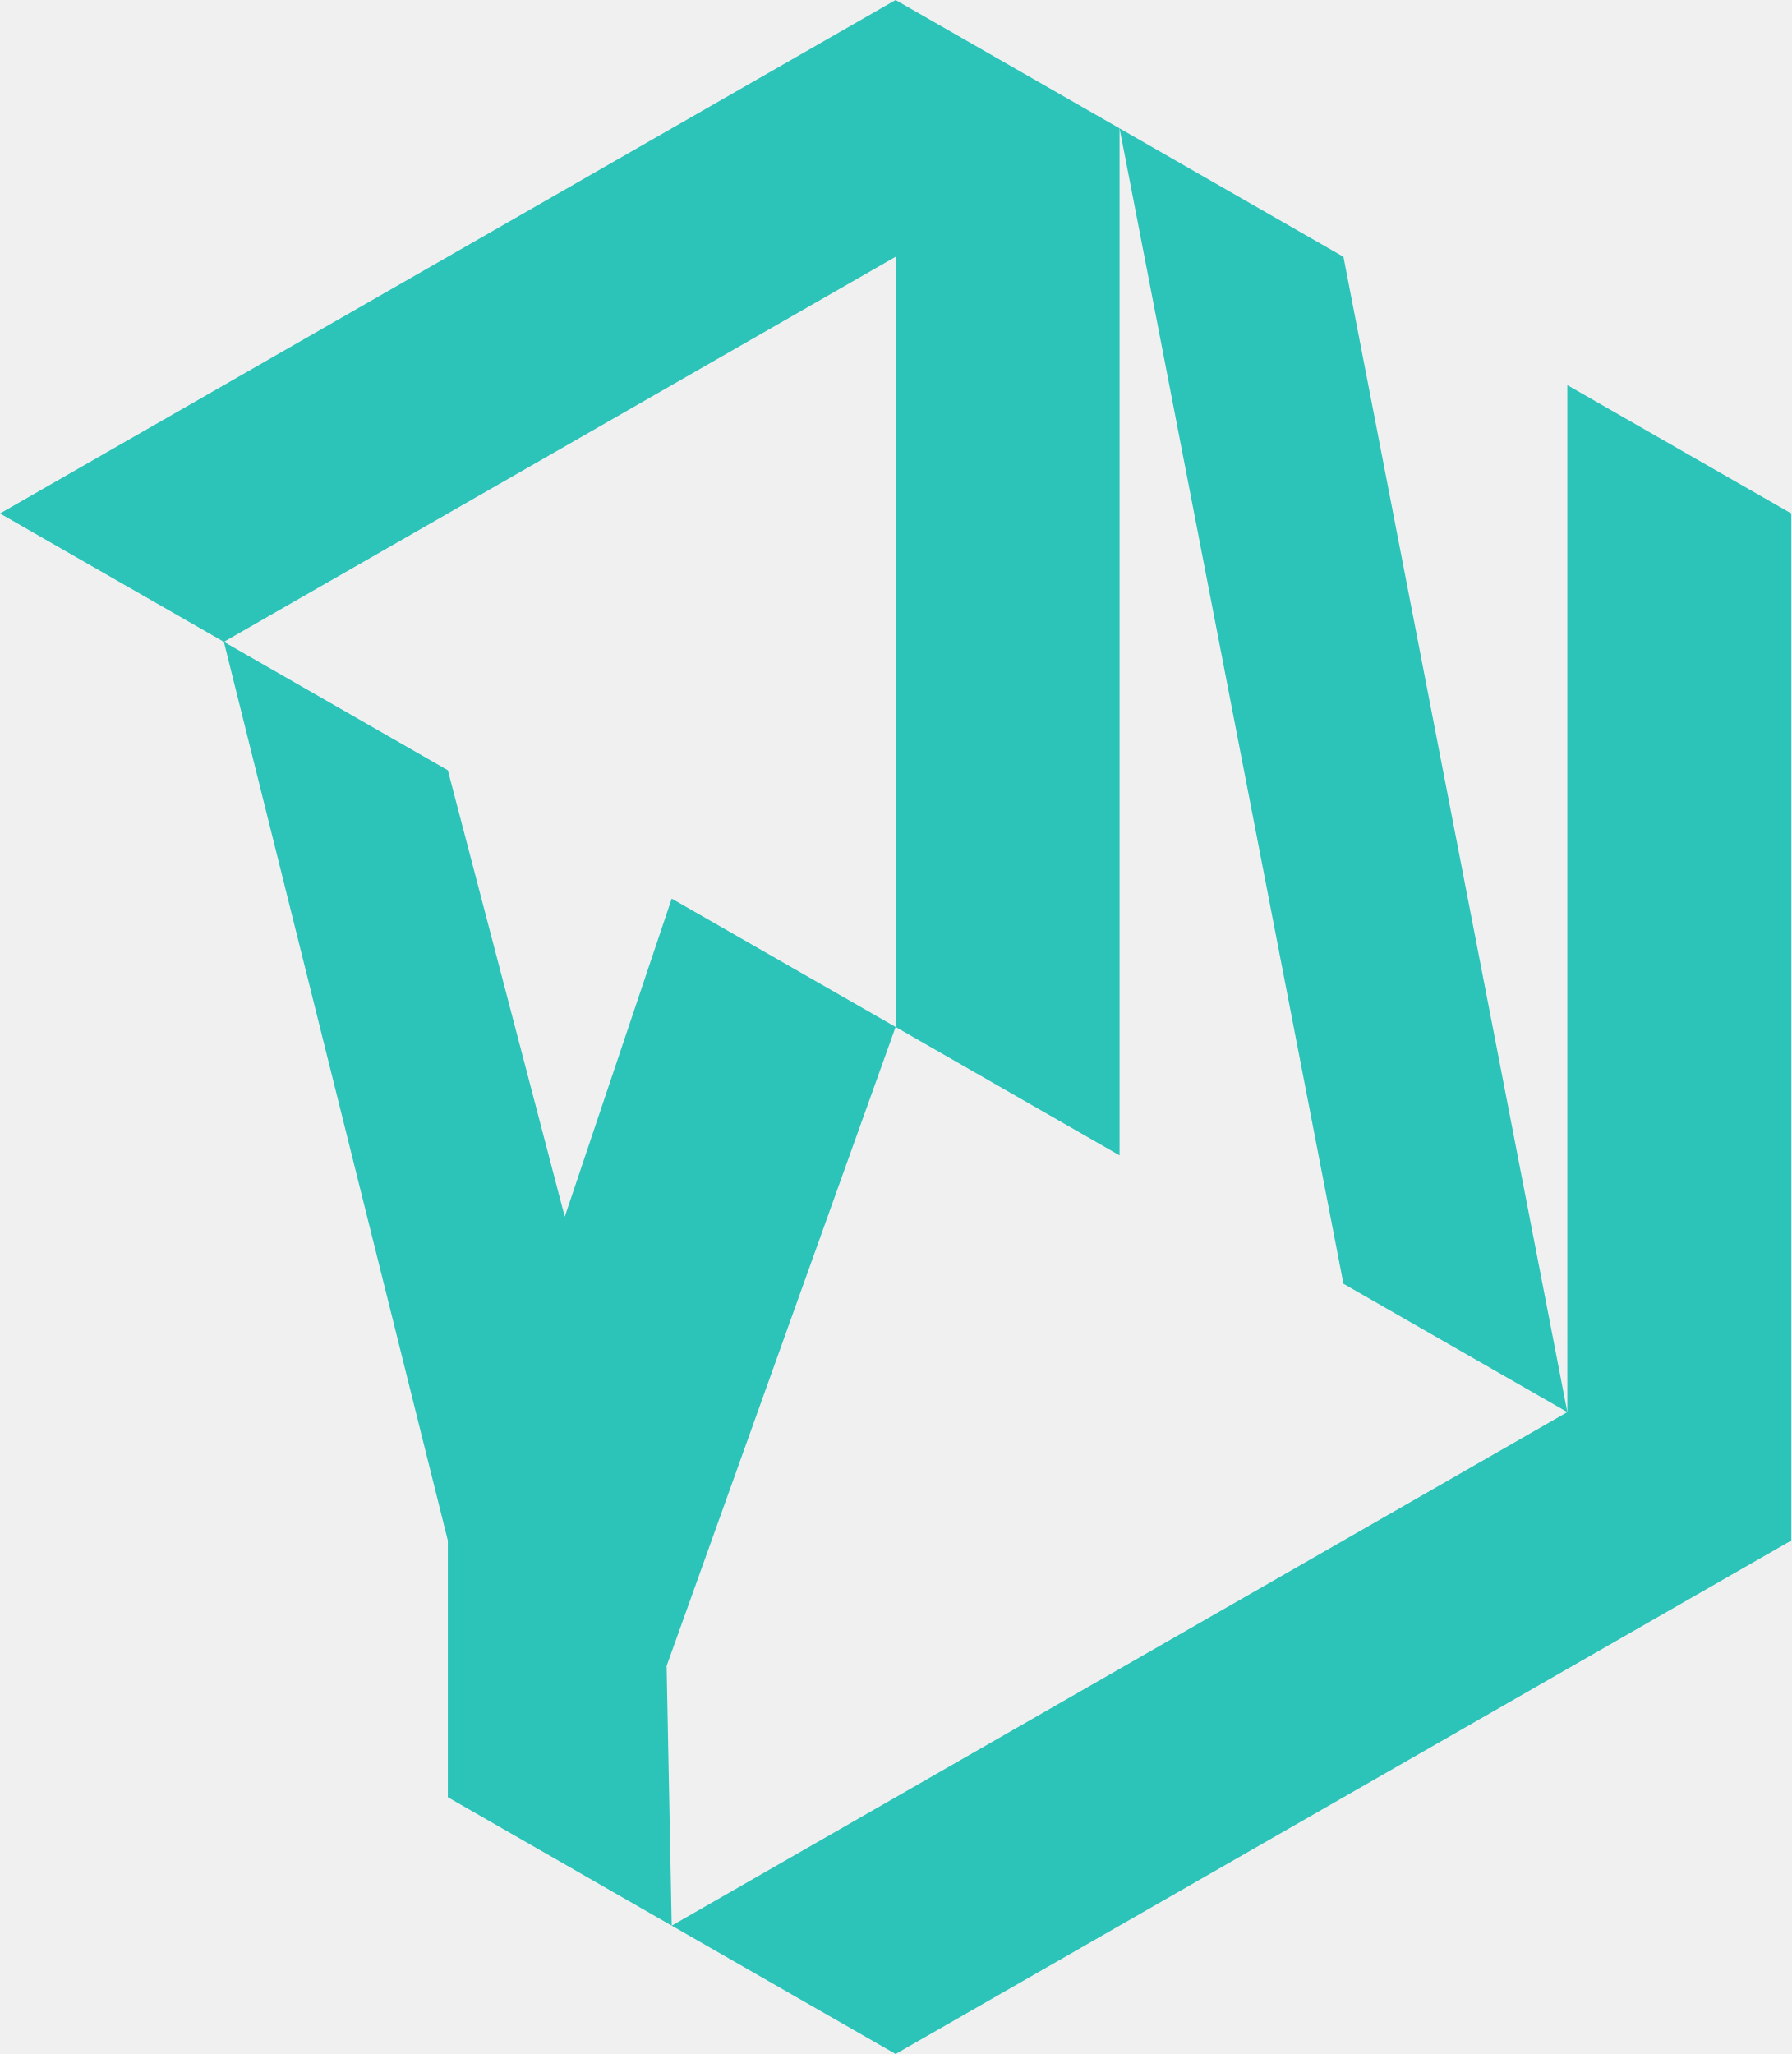
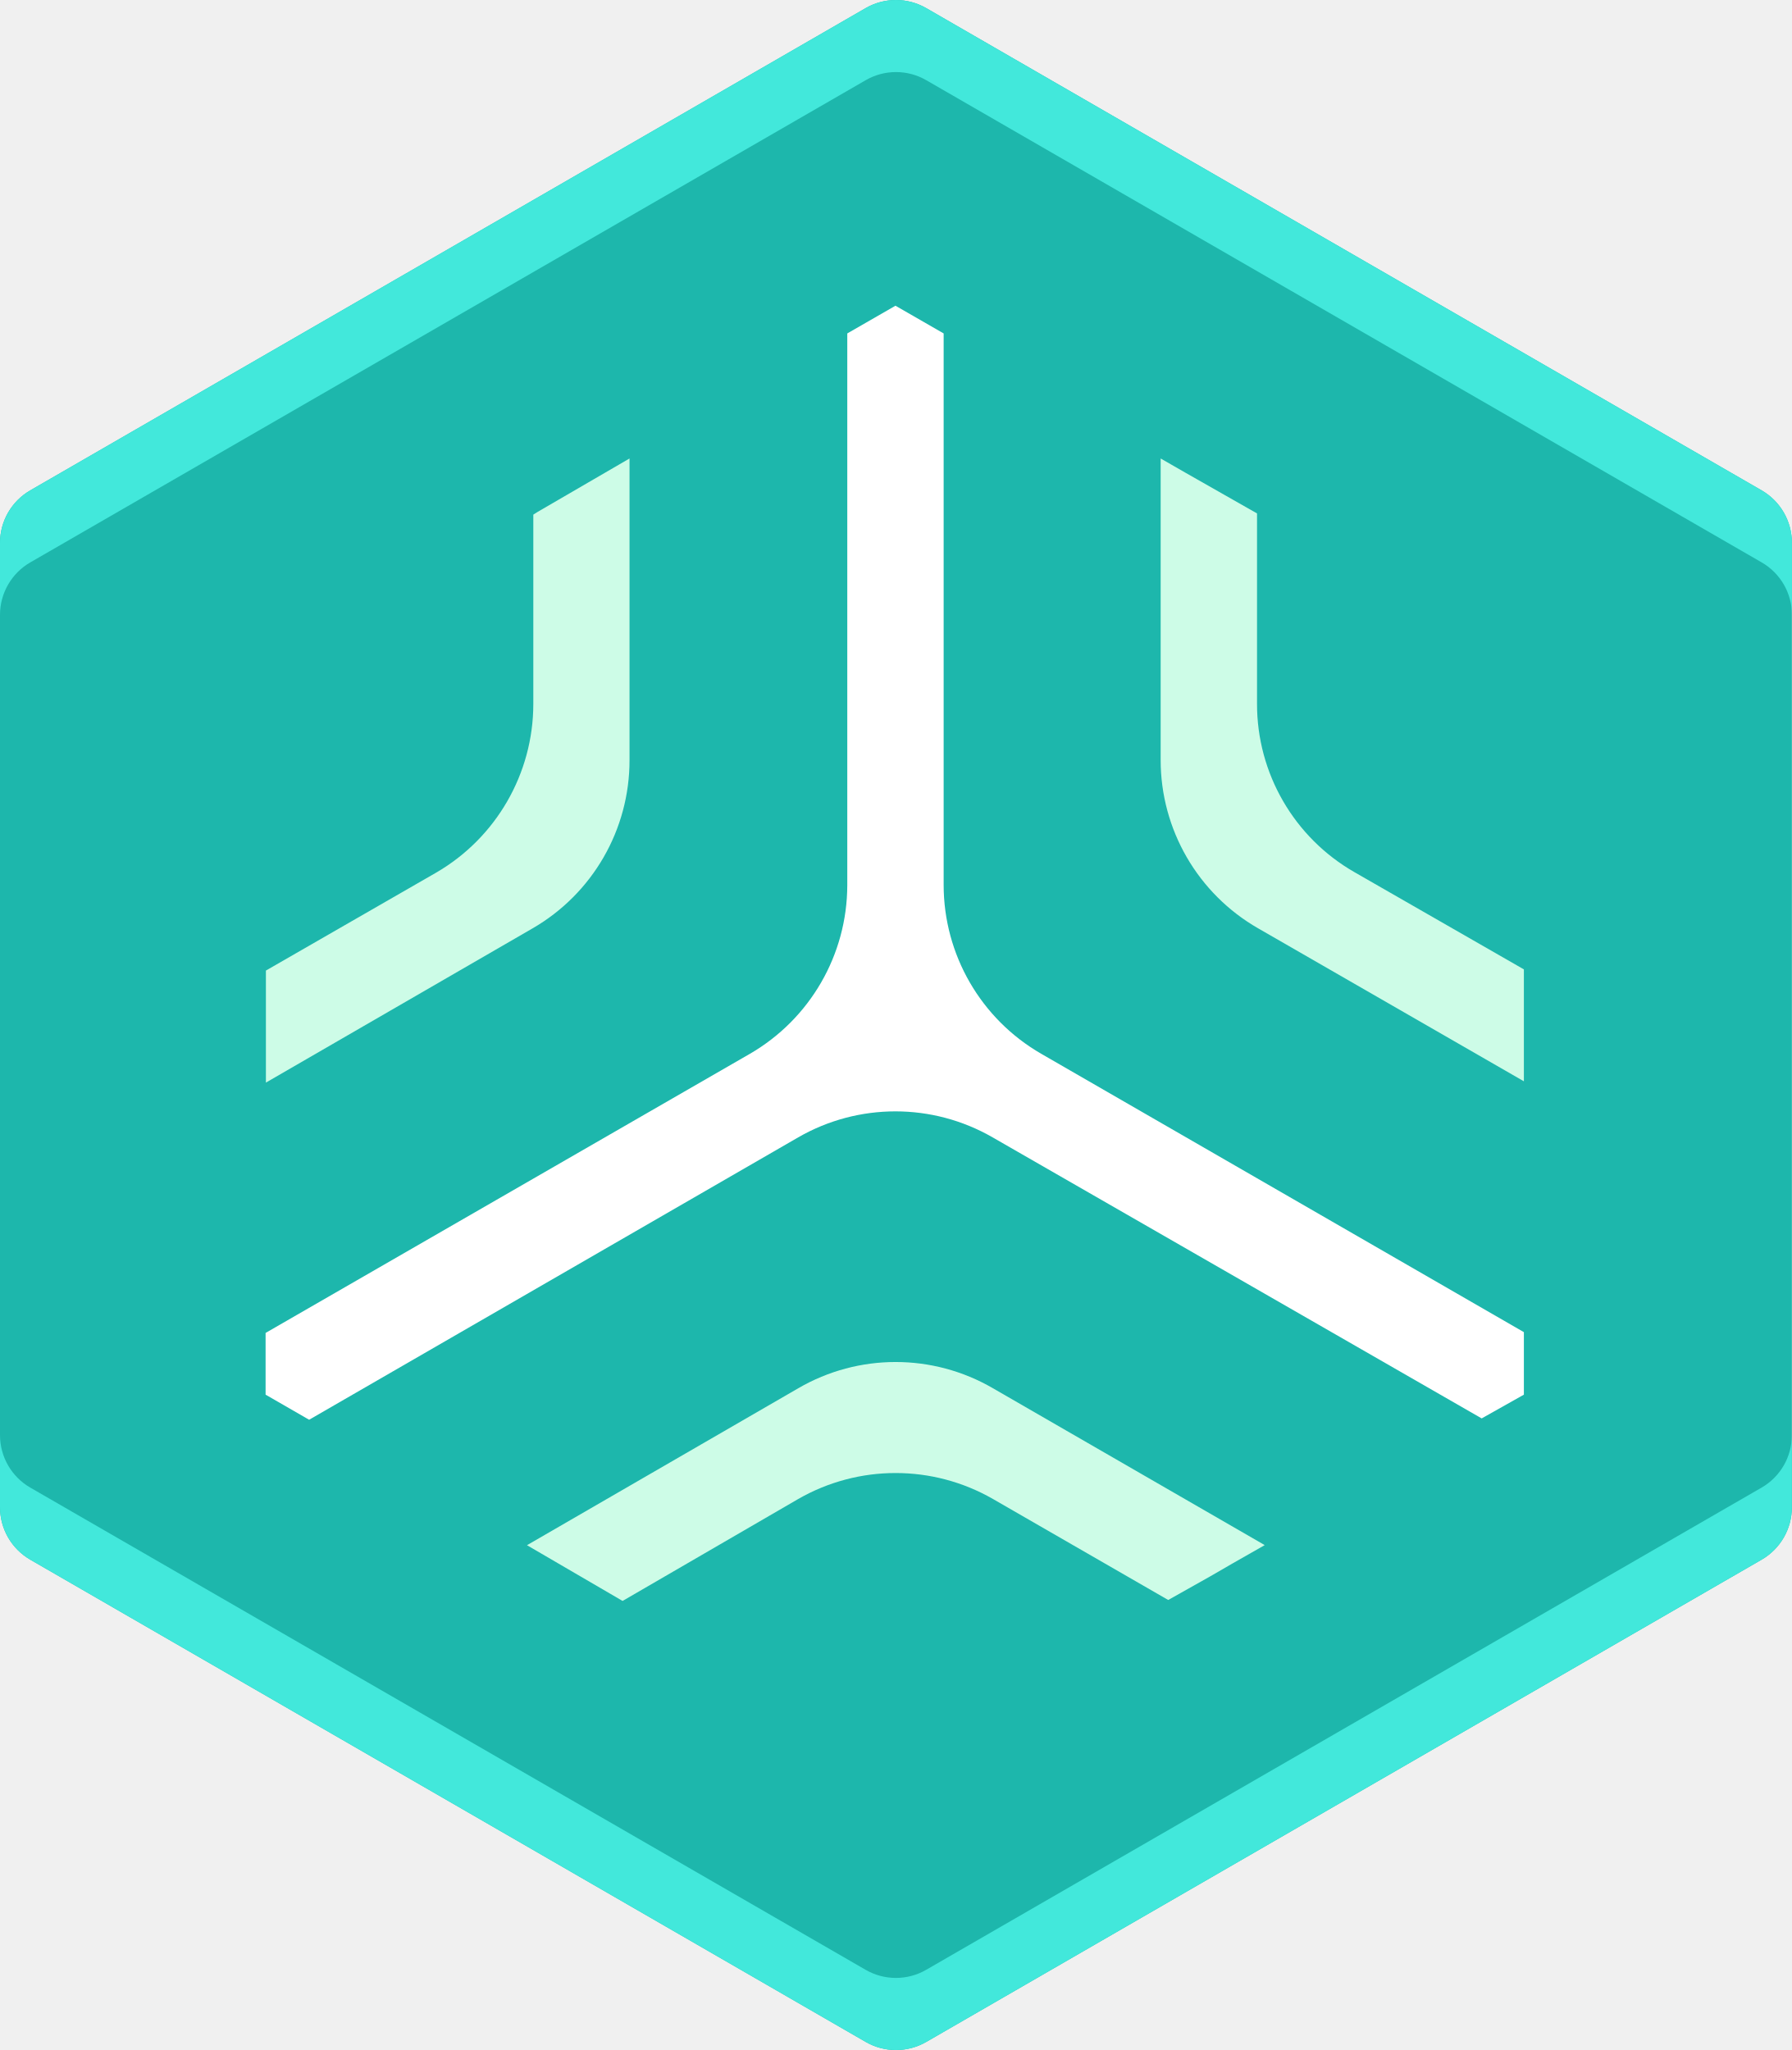
- <svg xmlns="http://www.w3.org/2000/svg" width="259" height="297" viewBox="0 0 259 297" fill="none">
-   <path d="M64.752 259.871L97.123 278.44L96.385 240.885L129.495 148.495L97.123 129.935L81.657 175.931L64.752 111.376L32.371 92.807L64.752 222.752V259.871Z" fill="#2CC3B9" />
-   <path d="M161.876 18.561L194.247 37.13L226.619 204.185L194.247 185.625L161.876 18.561Z" fill="#2CC3B9" />
-   <path d="M0 74.248L32.371 92.807L129.495 37.129L129.495 148.495L161.876 167.065L161.876 18.561L129.495 0L0 74.248Z" fill="#2CC3B9" />
-   <path d="M226.619 55.688L259 74.247V222.752L129.495 297L97.123 278.44L226.619 204.183V55.688Z" fill="#2CC3B9" />
+ <svg xmlns="http://www.w3.org/2000/svg" id="Layer_1" data-name="Layer 1" viewBox="0 0 452.58 517.86">
+   <defs>
+     <style>.cls-1{fill:#1db7ac;}.cls-2{fill:#42e8db;}.cls-3{fill:#cdfce7;}.cls-4{fill:#fff;}</style>
+   </defs>
+   <path class="cls-1" d="M444.93,123.87,233.94,2.05a15.31,15.31,0,0,0-15.3,0L7.65,123.87A15.3,15.3,0,0,0,0,137.11V380.75A15.3,15.3,0,0,0,7.65,394l211,121.82a15.31,15.31,0,0,0,15.3,0L444.93,394a15.3,15.3,0,0,0,7.65-13.24V137.11A15.3,15.3,0,0,0,444.93,123.87Z" />
+   <path class="cls-2" d="M444.93,123.87,233.94,2.05a15.31,15.31,0,0,0-15.3,0L7.65,123.87A15.3,15.3,0,0,0,0,137.11v18.21a15.3,15.3,0,0,1,7.65-13.25l211-121.81a15.27,15.27,0,0,1,15.3,0l211,121.81a15.3,15.3,0,0,1,7.65,13.25V137.11A15.3,15.3,0,0,0,444.93,123.87Z" />
+   <path class="cls-2" d="M7.65,394l211,121.82a15.31,15.31,0,0,0,15.3,0L444.93,394a15.3,15.3,0,0,0,7.65-13.24V362.54a15.3,15.3,0,0,1-7.65,13.25l-211,121.81a15.27,15.27,0,0,1-15.3,0L7.65,375.79A15.3,15.3,0,0,1,0,362.54v18.21A15.3,15.3,0,0,0,7.65,394Z" />
+   <path class="cls-3" d="M159,115.82V192a49,49,0,0,1-24.54,42.55l-67.3,38.93V245.18l43-24.74a49.3,49.3,0,0,0,24.54-42.56V130l1.11-.7Z" />
+   <path class="cls-3" d="M319.4,390.34l-7.94,4.52-5.74,3.32-10.66,6L250.8,378.67a49.37,49.37,0,0,0-49.19,0l-44.36,25.75L133.1,390.34l68.51-39.64a48.89,48.89,0,0,1,49.19,0l68.5,39.54Z" />
+   <path class="cls-4" d="M384.89,336.52v15.79l-10.66,6-123.53-71a49.18,49.18,0,0,0-49.09,0L78.08,358.65l-11-6.34V336.72l122.32-70.51A49.31,49.31,0,0,0,214,223.66V84.23l12.17-7,12.17,7V223.55A49.24,49.24,0,0,0,263,266.21Z" />
+   <path class="cls-3" d="M384.89,244.88v28.27l-67.1-38.63A49,49,0,0,1,293.15,192V115.82l6.13,3.52,18.21,10.36v48.08a48.94,48.94,0,0,0,24.64,42.56Z" />
</svg>
